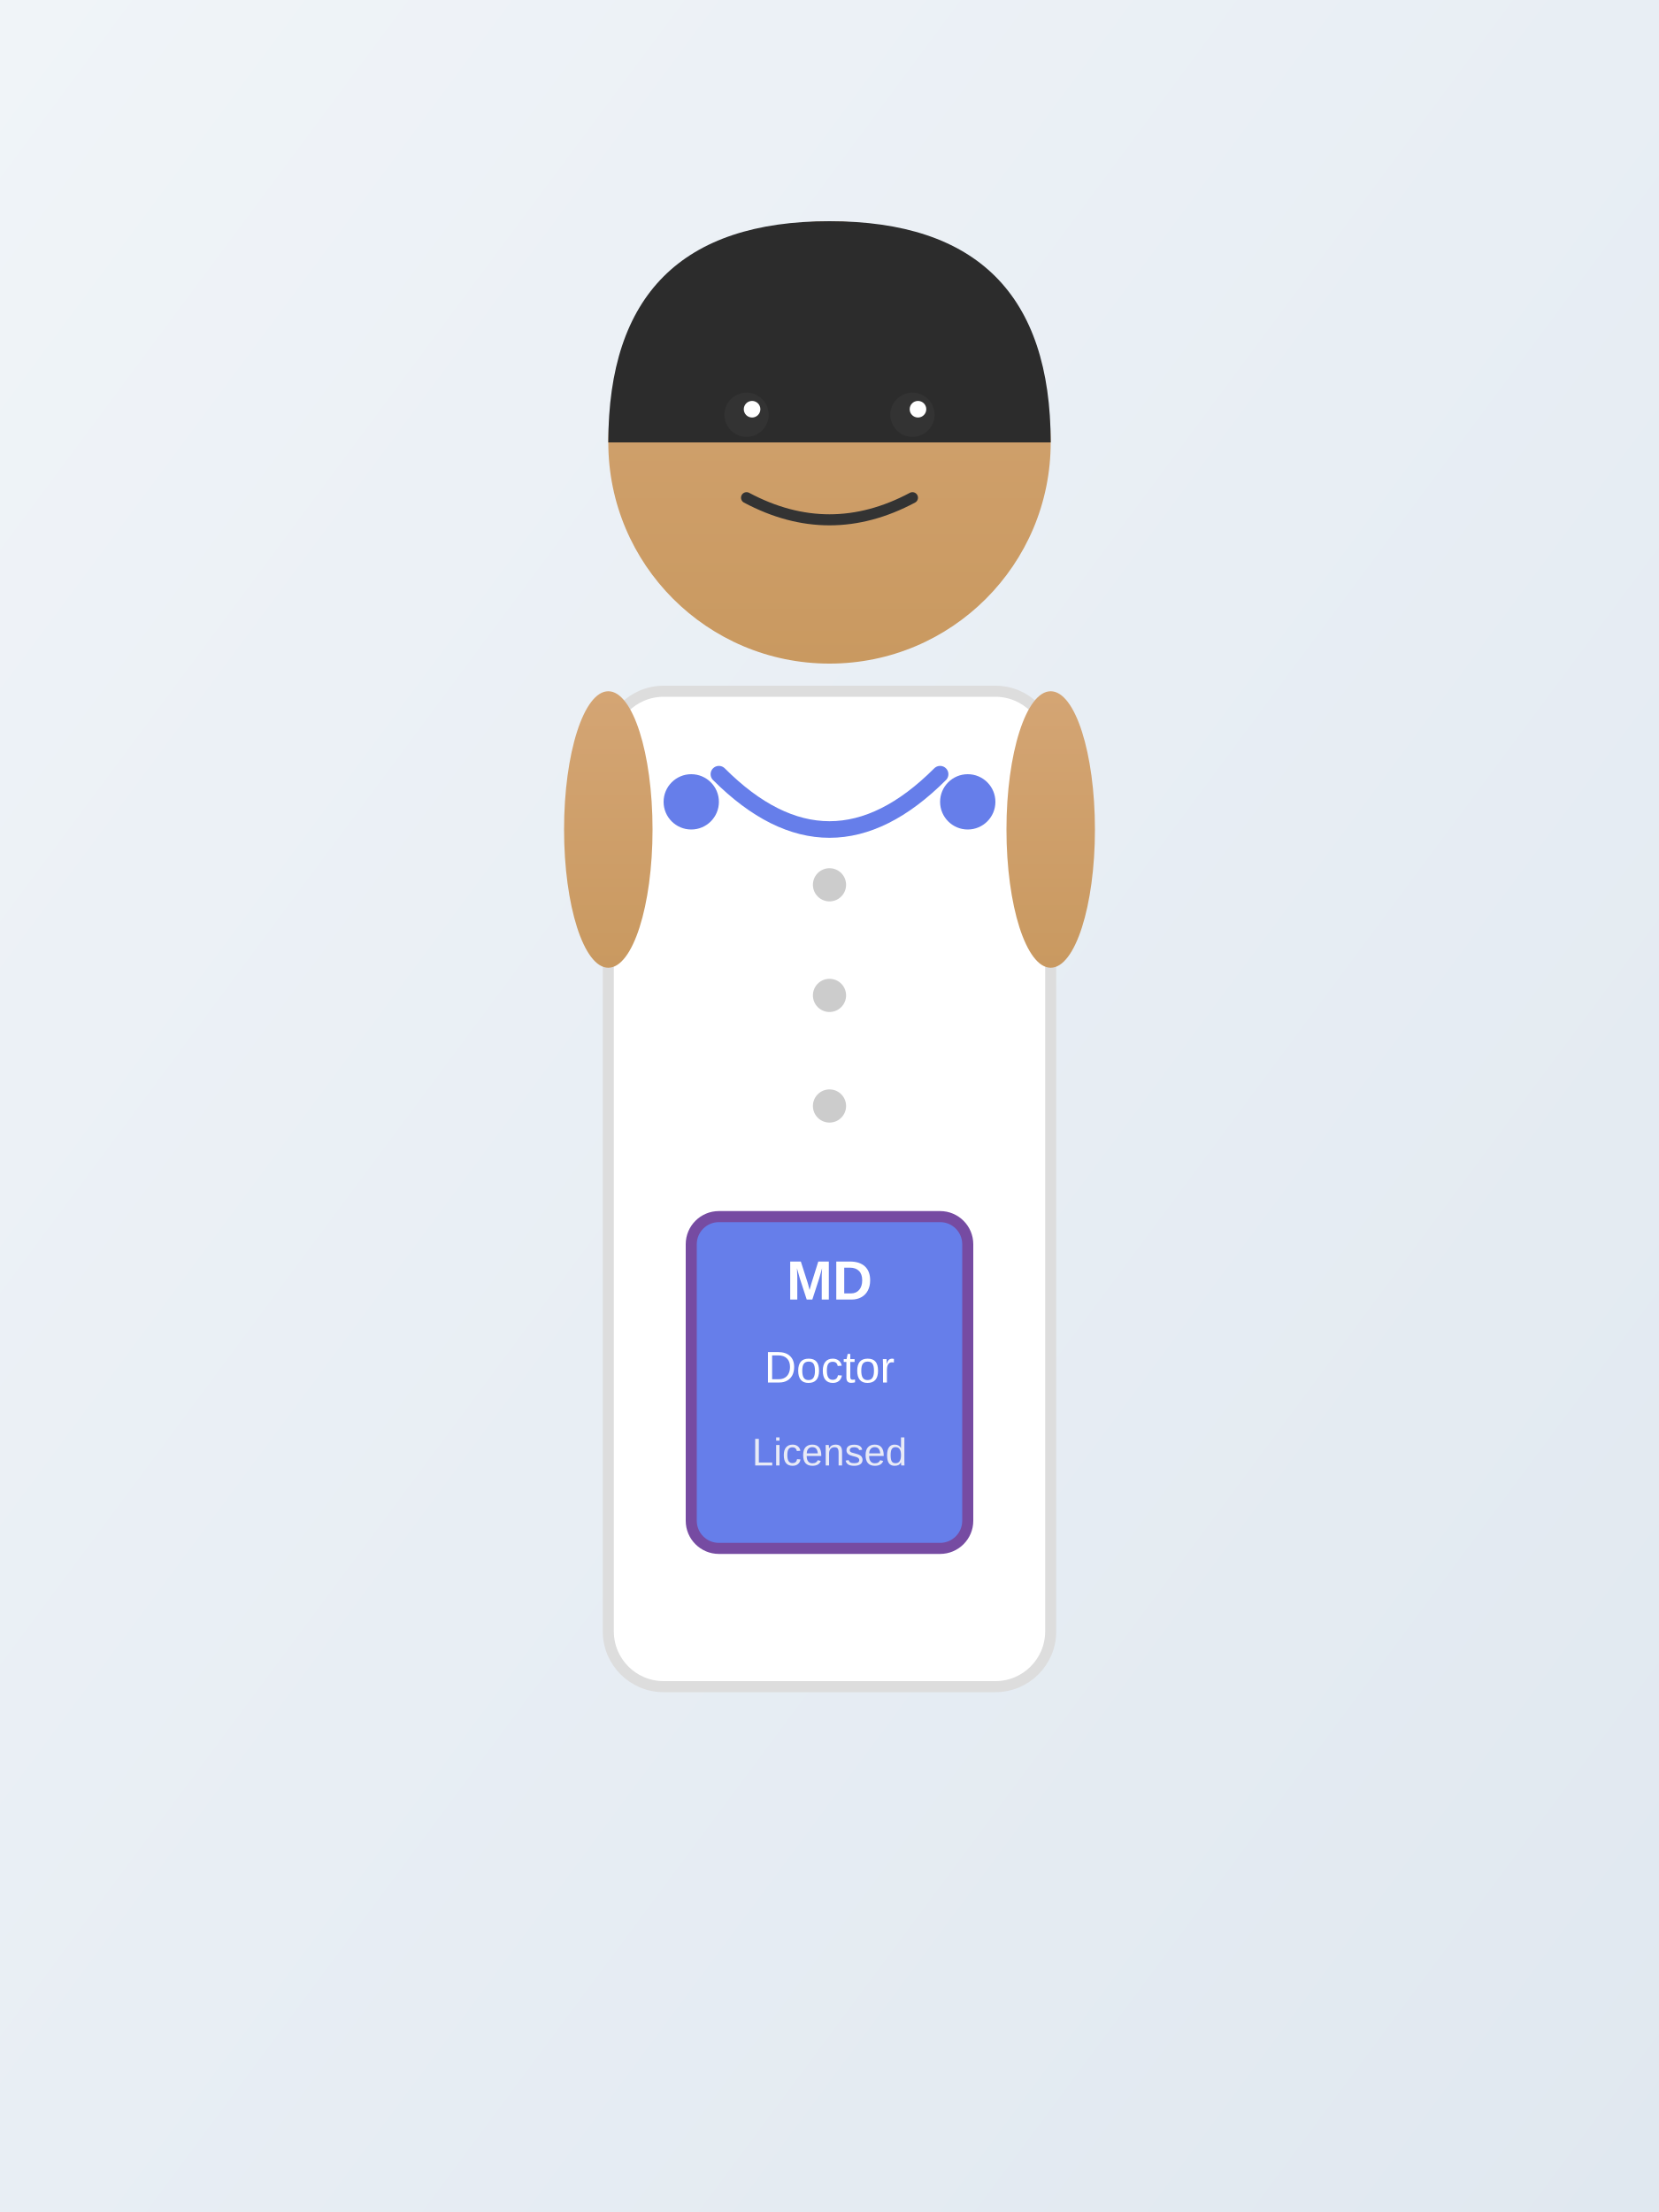
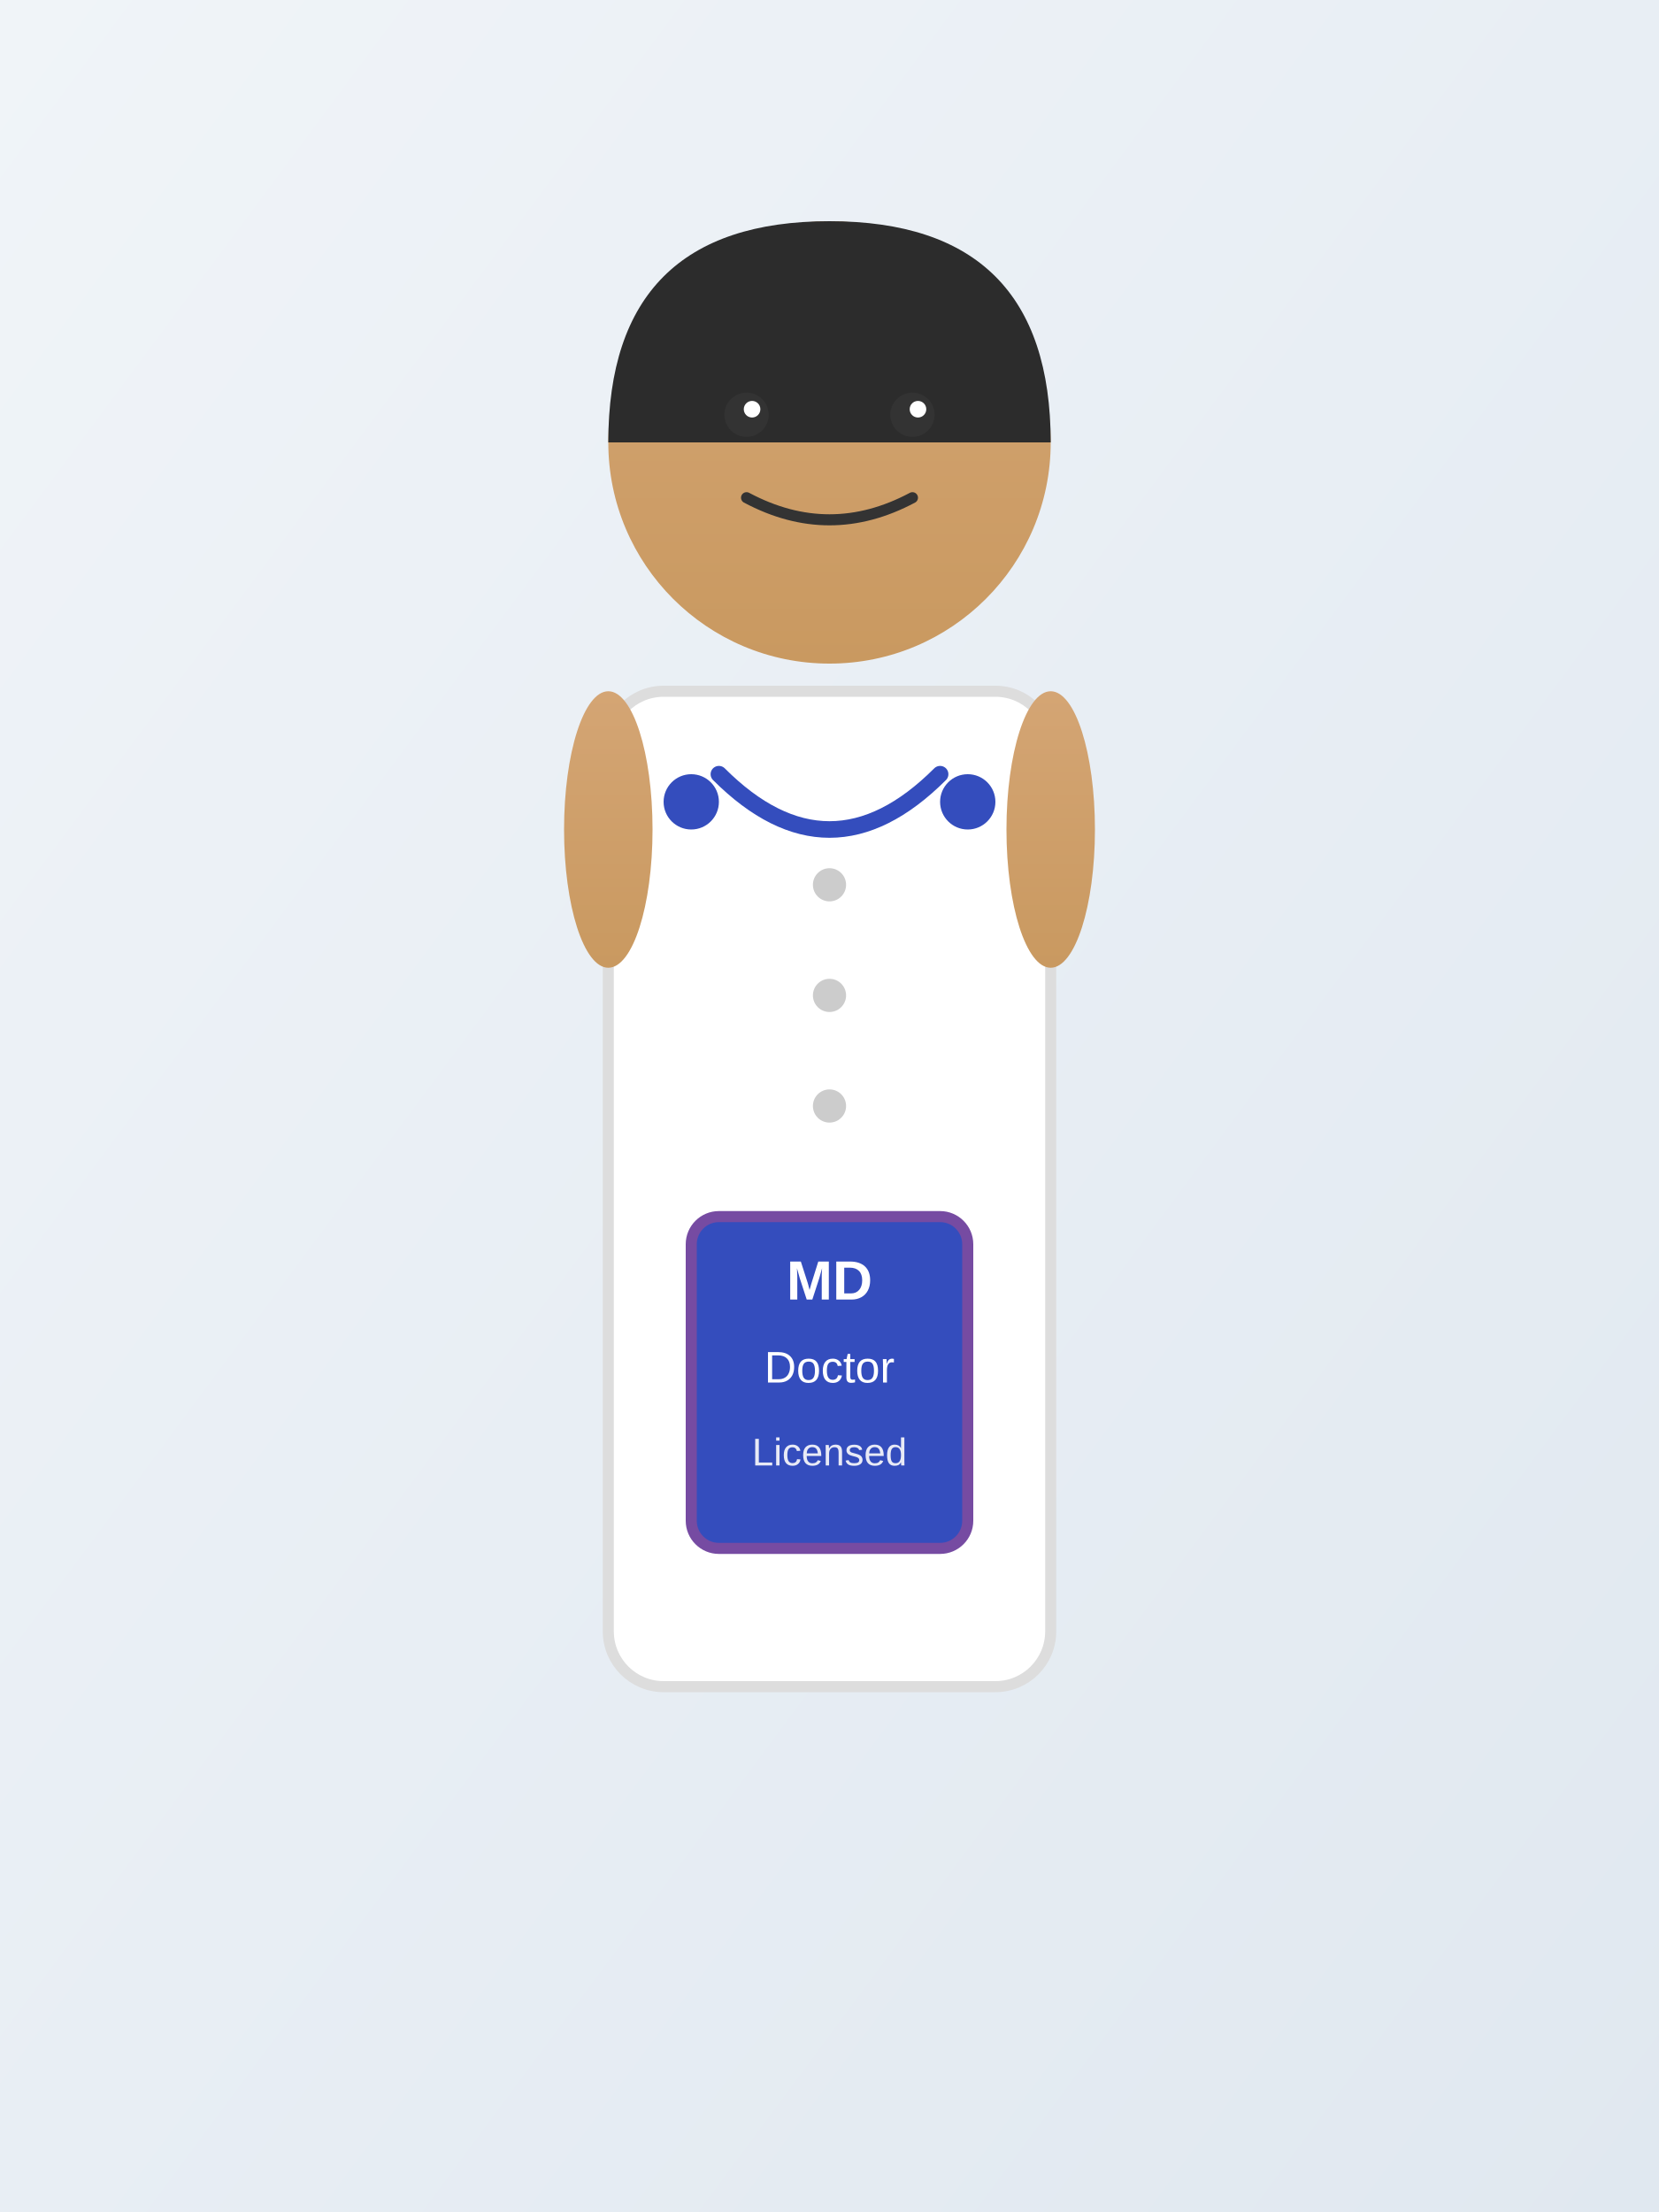
<svg xmlns="http://www.w3.org/2000/svg" width="300" height="400">
  <defs>
    <linearGradient id="skinTone" x1="0%" y1="0%" x2="0%" y2="100%">
      <stop offset="0%" style="stop-color:#d4a574;stop-opacity:1" />
      <stop offset="100%" style="stop-color:#c99960;stop-opacity:1" />
    </linearGradient>
    <linearGradient id="doctorGrad" x1="0%" y1="0%" x2="100%" y2="100%">
      <stop offset="0%" style="stop-color:#f0f4f8;stop-opacity:1" />
      <stop offset="100%" style="stop-color:#e0e8f0;stop-opacity:1" />
    </linearGradient>
  </defs>
  <rect width="300" height="400" fill="url(#doctorGrad)" />
  <circle cx="150" cy="80" r="40" fill="url(#skinTone)" />
  <path d="M 110 80 Q 110 40 150 40 Q 190 40 190 80 Z" fill="#2c2c2c" />
  <circle cx="135" cy="75" r="4" fill="#333" />
  <circle cx="165" cy="75" r="4" fill="#333" />
  <circle cx="136" cy="74" r="1.5" fill="white" />
  <circle cx="166" cy="74" r="1.5" fill="white" />
  <path d="M 135 90 Q 150 98 165 90" stroke="#333" stroke-width="2" fill="none" stroke-linecap="round" />
  <rect x="110" y="125" width="80" height="180" rx="10" fill="white" stroke="#ddd" stroke-width="2" />
-   <path d="M 130 140 Q 140 150 150 150 Q 160 150 170 140" stroke="#667eea" stroke-width="3" fill="none" stroke-linecap="round" />
-   <circle cx="125" cy="145" r="5" fill="#667eea" />
-   <circle cx="175" cy="145" r="5" fill="#667eea" />
+   <path d="M 130 140 Q 140 150 150 150 Q 160 150 170 140" stroke="#344dbd" stroke-width="3" fill="none" stroke-linecap="round" />
+   <circle cx="125" cy="145" r="5" fill="#344dbd" />
+   <circle cx="175" cy="145" r="5" fill="#344dbd" />
  <circle cx="150" cy="160" r="3" fill="#ccc" />
  <circle cx="150" cy="180" r="3" fill="#ccc" />
  <circle cx="150" cy="200" r="3" fill="#ccc" />
-   <rect x="125" y="220" width="50" height="60" rx="5" fill="#667eea" stroke="#764ba2" stroke-width="2" />
+   <rect x="125" y="220" width="50" height="60" rx="5" fill="#344dbd" stroke="#764ba2" stroke-width="2" />
  <text x="150" y="235" font-size="10" fill="white" text-anchor="middle" font-family="Arial" font-weight="bold">MD</text>
  <text x="150" y="250" font-size="8" fill="white" text-anchor="middle" font-family="Arial">Doctor</text>
  <text x="150" y="265" font-size="7" fill="#e8eaf6" text-anchor="middle" font-family="Arial">Licensed</text>
  <ellipse cx="110" cy="150" rx="8" ry="25" fill="url(#skinTone)" />
  <ellipse cx="190" cy="150" rx="8" ry="25" fill="url(#skinTone)" />
</svg>
